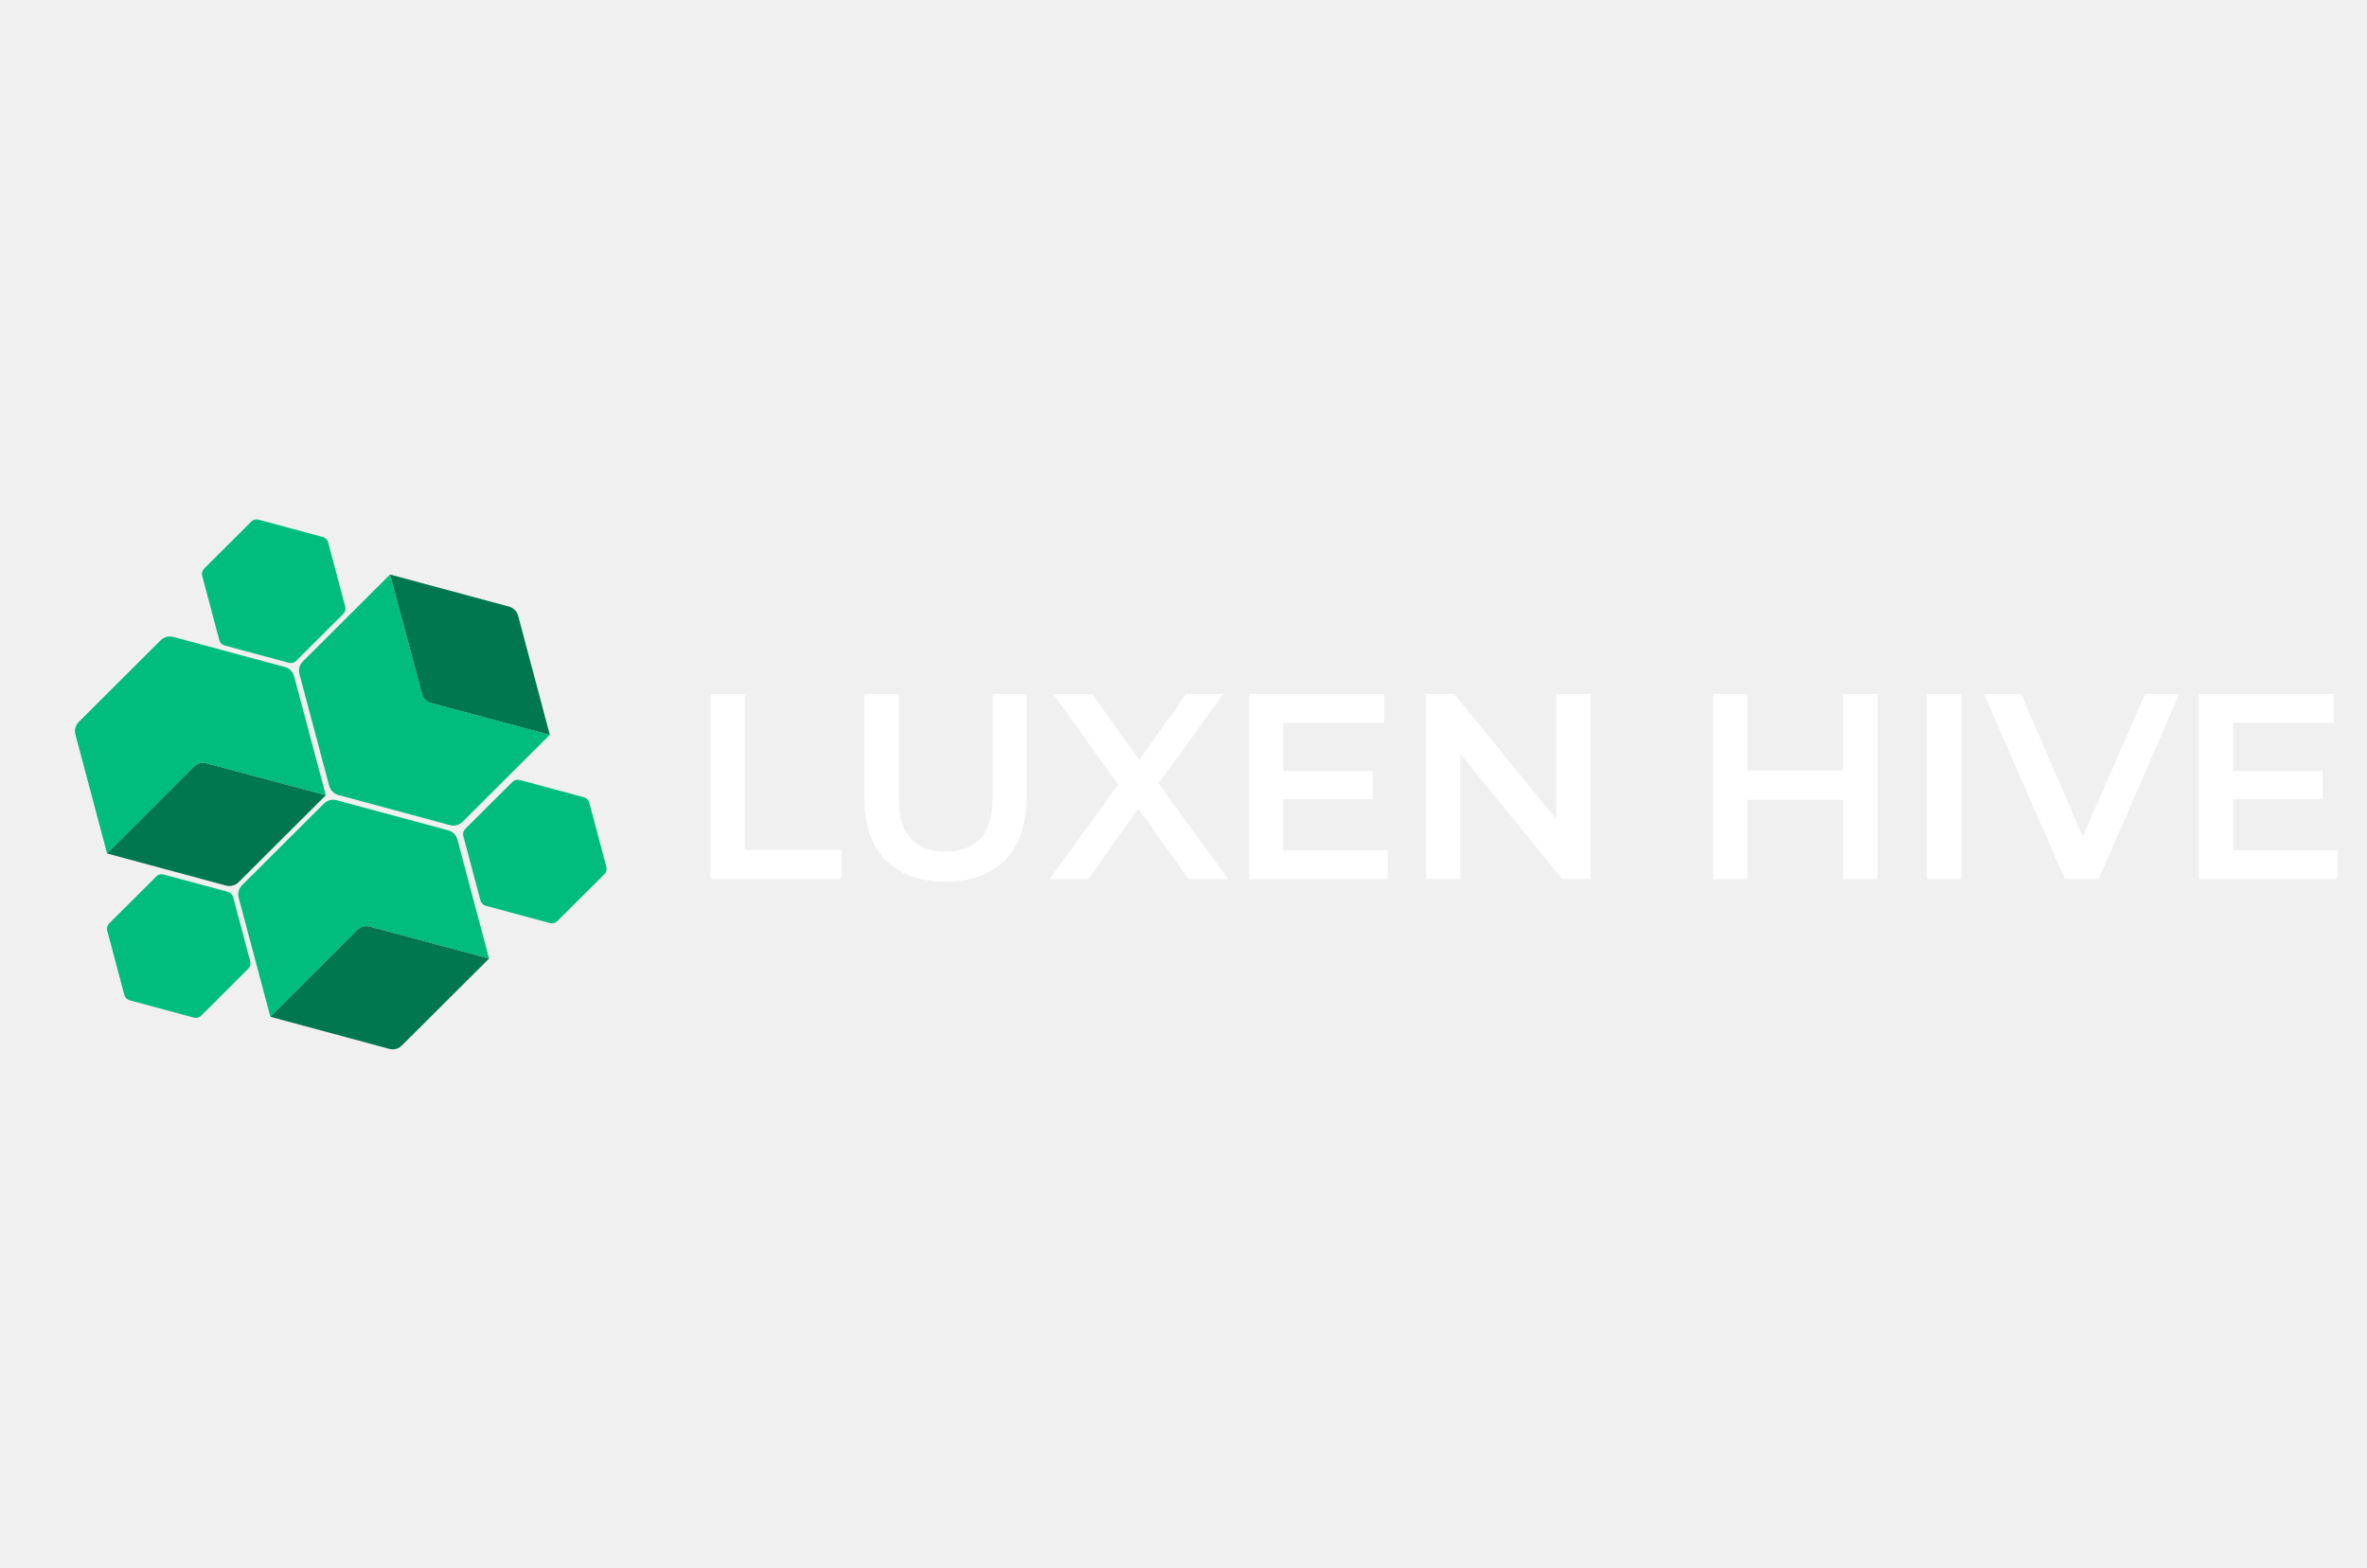
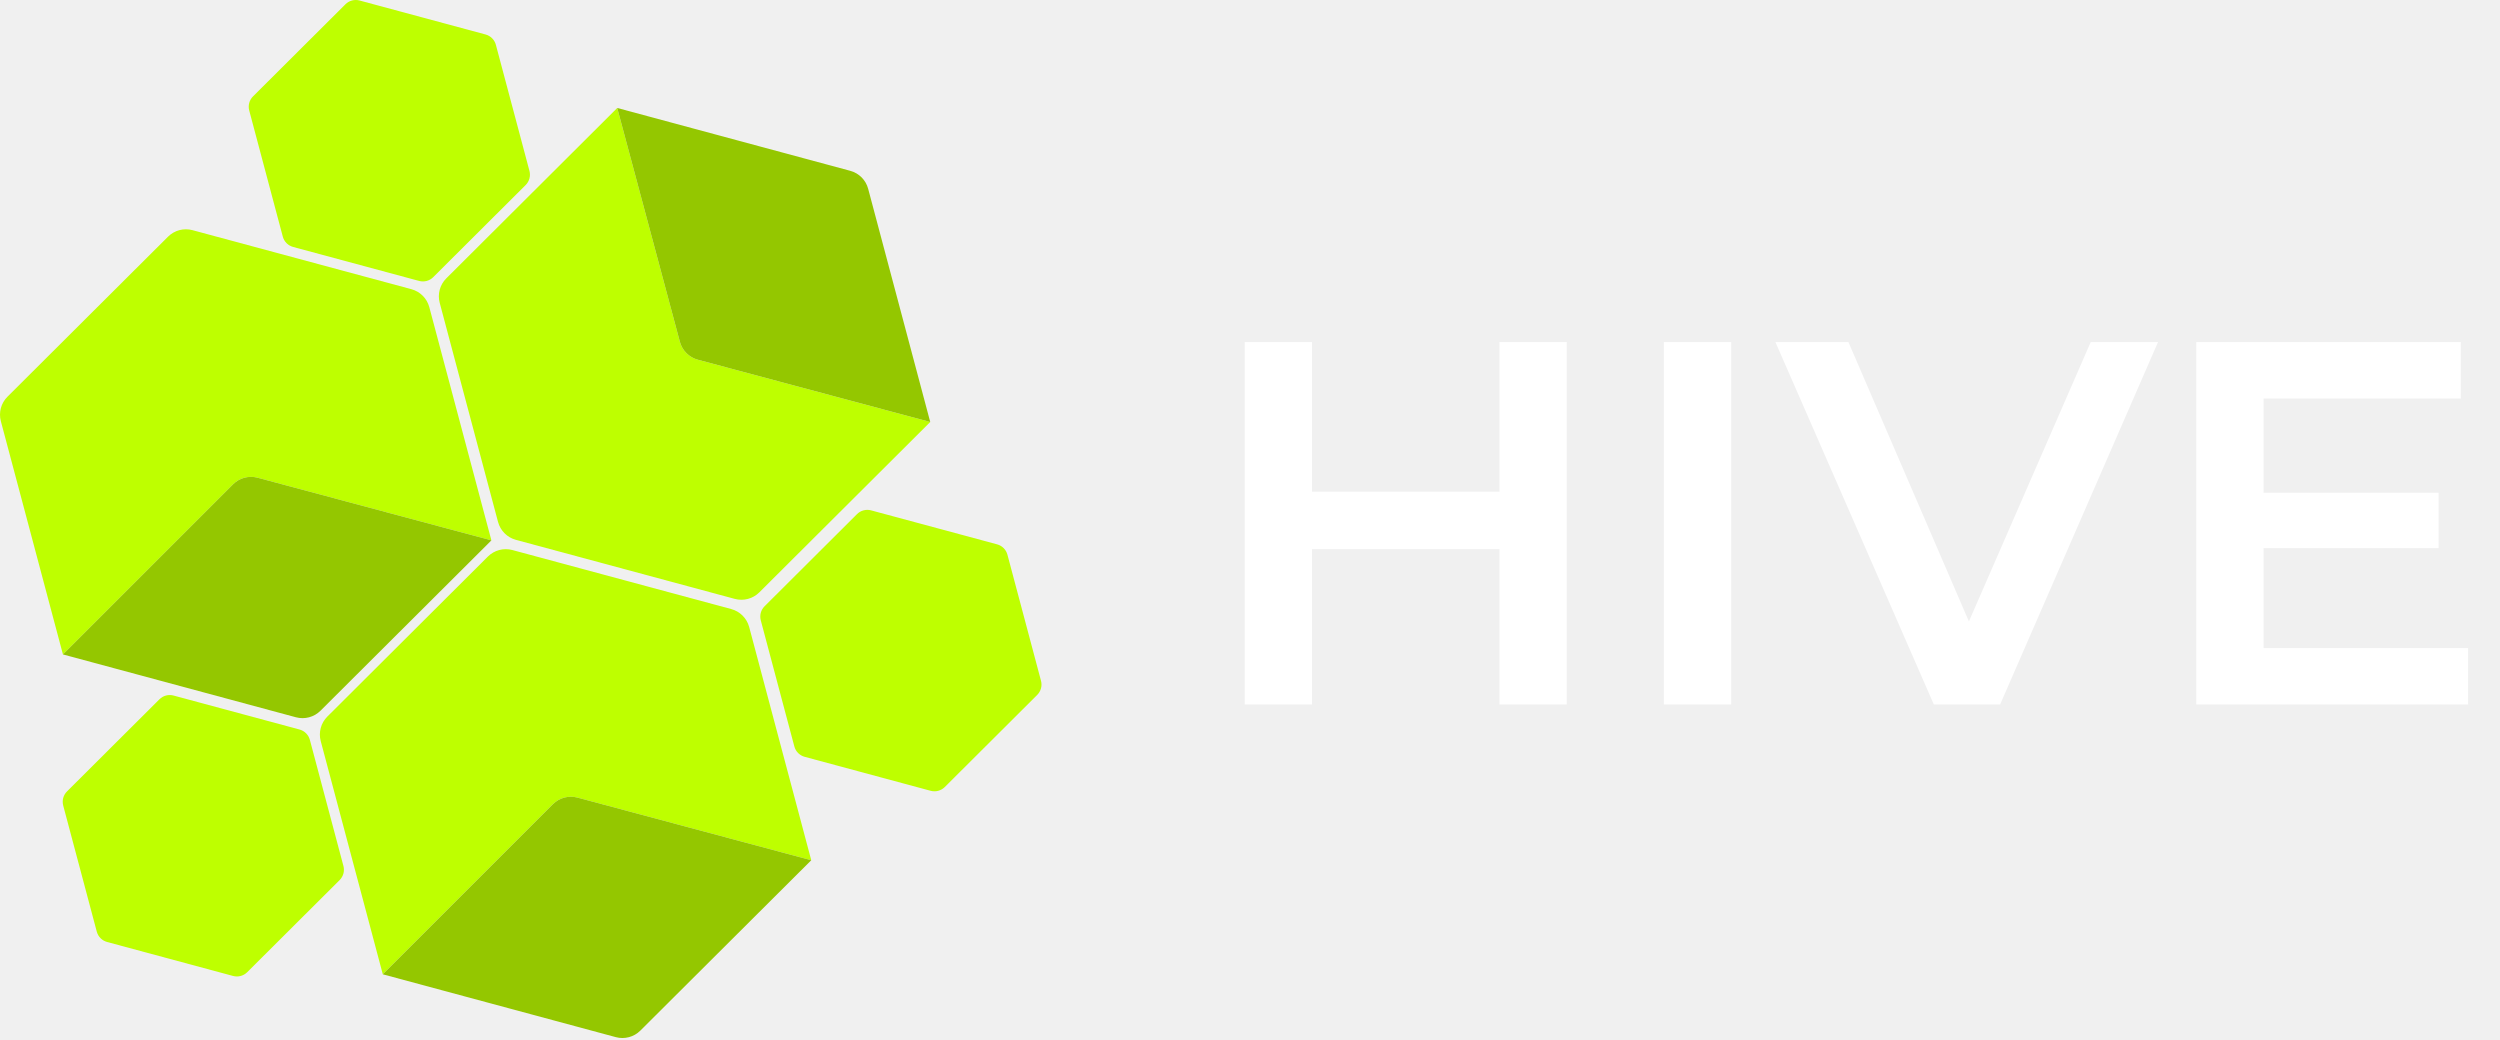
- <svg xmlns="http://www.w3.org/2000/svg" width="1631" height="1080" viewBox="200 380 1200 320" fill="none">
-   <path fill-rule="evenodd" clip-rule="evenodd" d="M431.887 568.276C431.283 566.009 429.517 564.237 427.252 563.626L370.608 548.35C368.344 547.739 365.926 548.383 364.265 550.038L322.713 591.455C321.052 593.111 320.4 595.527 321.003 597.794L337.071 658.15L381.103 614.117C382.761 612.459 385.179 611.811 387.444 612.418L447.954 628.632L431.887 568.276Z" fill="#00BD7D" />
-   <path d="M397.374 674.413C399.638 675.024 402.057 674.38 403.718 672.724L447.954 628.632L387.444 612.418C385.179 611.811 382.761 612.459 381.103 614.117L337.071 658.15L397.374 674.413Z" fill="#00774F" />
-   <path fill-rule="evenodd" clip-rule="evenodd" d="M349.105 485.493C348.501 483.227 346.735 481.454 344.47 480.843L287.826 465.567C285.562 464.956 283.143 465.6 281.482 467.256L239.93 508.673C238.269 510.328 237.618 512.744 238.221 515.011L254.288 575.367L298.321 531.334C299.979 529.676 302.396 529.028 304.662 529.635L365.172 545.849L349.105 485.493Z" fill="#00BD7D" />
-   <path d="M314.592 591.63C316.856 592.241 319.274 591.597 320.936 589.942L365.172 545.849L304.662 529.635C302.396 529.028 299.979 529.676 298.321 531.334L254.288 575.367L314.592 591.63Z" fill="#00774F" />
-   <path fill-rule="evenodd" clip-rule="evenodd" d="M397.741 433.943L353.505 478.035C351.844 479.691 351.192 482.107 351.796 484.374L366.888 541.067C367.491 543.334 369.258 545.106 371.522 545.717L428.166 560.993C430.431 561.604 432.849 560.96 434.51 559.304L478.746 515.212L418.597 499.095C416.332 498.488 414.562 496.718 413.955 494.453L397.741 433.943Z" fill="#00BD7D" />
-   <path d="M413.955 494.453C414.562 496.718 416.332 498.488 418.597 499.095L478.746 515.212L462.679 454.856C462.076 452.589 460.309 450.817 458.045 450.206L397.741 433.943L413.955 494.453Z" fill="#00774F" />
-   <path d="M279.262 586.978C280.218 586.025 281.611 585.654 282.914 586.006L315.524 594.801C316.828 595.152 317.845 596.173 318.192 597.477L326.881 630.116C327.228 631.42 326.853 632.811 325.897 633.765L301.975 657.608C301.019 658.561 299.627 658.932 298.323 658.58L265.713 649.786C264.41 649.434 263.393 648.414 263.045 647.109L254.357 614.471C254.009 613.166 254.385 611.775 255.341 610.822L279.262 586.978Z" fill="#00BD7D" />
-   <path d="M459.794 539.055C460.75 538.102 462.143 537.732 463.446 538.083L496.057 546.878C497.36 547.229 498.377 548.25 498.725 549.555L507.413 582.193C507.761 583.498 507.385 584.889 506.429 585.842L482.508 609.686C481.551 610.639 480.159 611.01 478.855 610.658L446.245 601.864C444.942 601.512 443.924 600.492 443.577 599.187L434.889 566.548C434.541 565.243 434.916 563.852 435.873 562.899L459.794 539.055Z" fill="#00BD7D" />
-   <path d="M327.404 407.103C328.36 406.149 329.752 405.779 331.056 406.13L363.666 414.925C364.97 415.277 365.987 416.297 366.334 417.602L375.023 450.241C375.37 451.545 374.995 452.936 374.038 453.89L350.117 477.733C349.161 478.687 347.768 479.057 346.465 478.706L313.855 469.911C312.551 469.559 311.534 468.539 311.187 467.234L302.498 434.596C302.151 433.291 302.526 431.9 303.482 430.947L327.404 407.103Z" fill="#00BD7D" />
-   <path d="M560.136 588.32V494.527H577.554V573.581H626.595V588.32H560.136ZM679.369 589.66C666.506 589.66 656.412 586.042 649.087 578.807C641.852 571.571 638.234 561.12 638.234 547.453V494.527H655.653V546.783C655.653 556.43 657.707 563.442 661.816 567.819C666.015 572.196 671.91 574.385 679.503 574.385C687.096 574.385 692.947 572.196 697.056 567.819C701.165 563.442 703.219 556.43 703.219 546.783V494.527H720.37V547.453C720.37 561.12 716.707 571.571 709.383 578.807C702.147 586.042 692.143 589.66 679.369 589.66ZM732.067 588.32L771.594 533.92V547.051L733.943 494.527H753.639L781.643 533.384L773.604 533.518L801.34 494.527H820.232L782.849 546.113V533.518L822.644 588.32H802.545L773.068 547.051H780.973L751.897 588.32H732.067ZM849.298 533.518H895.926V547.855H849.298V533.518ZM850.637 573.715H903.563V588.32H833.219V494.527H901.688V509.132H850.637V573.715ZM922.982 588.32V494.527H937.318L996.14 566.747H989.039V494.527H1006.32V588.32H991.986L933.165 516.099H940.266V588.32H922.982ZM1134.41 494.527H1151.83V588.32H1134.41V494.527ZM1085.91 588.32H1068.49V494.527H1085.91V588.32ZM1135.75 548.123H1084.43V533.25H1135.75V548.123ZM1176.96 588.32V494.527H1194.38V588.32H1176.96ZM1246.83 588.32L1205.83 494.527H1224.72L1261.3 579.342H1250.45L1287.43 494.527H1304.85L1263.98 588.32H1246.83ZM1330.82 533.518H1377.45V547.855H1330.82V533.518ZM1332.16 573.715H1385.09V588.32H1314.75V494.527H1383.21V509.132H1332.16V573.715Z" fill="white" />
+ <svg xmlns="http://www.w3.org/2000/svg" width="647" height="269" viewBox="0 0 647 269" fill="none">
+   <path fill-rule="evenodd" clip-rule="evenodd" d="M193.887 162.276C193.283 160.009 191.517 158.237 189.252 157.626L132.608 142.35C130.344 141.739 127.926 142.383 126.265 144.038L84.713 185.455C83.052 187.111 82.4 189.527 83.003 191.794L99.07 252.15L143.103 208.117C144.761 206.459 147.179 205.811 149.444 206.418L209.954 222.632L193.887 162.276Z" fill="#BEFF00" />
+   <path d="M159.374 268.413C161.638 269.024 164.057 268.38 165.718 266.724L209.954 222.632L149.444 206.418C147.179 205.811 144.761 206.459 143.103 208.117L99.07 252.15L159.374 268.413Z" fill="#94C700" />
+   <path fill-rule="evenodd" clip-rule="evenodd" d="M111.105 79.493C110.501 77.227 108.735 75.454 106.47 74.843L49.826 59.567C47.562 58.956 45.143 59.6 43.482 61.256L1.93 102.673C0.269 104.328 -0.382 106.744 0.221 109.011L16.288 169.367L60.321 125.334C61.979 123.676 64.396 123.028 66.662 123.635L127.172 139.849L111.105 79.493Z" fill="#BEFF00" />
+   <path d="M76.592 185.63C78.856 186.241 81.274 185.597 82.936 183.942L127.172 139.849L66.662 123.635C64.396 123.028 61.979 123.676 60.321 125.334L16.288 169.367L76.592 185.63Z" fill="#94C700" />
+   <path fill-rule="evenodd" clip-rule="evenodd" d="M159.741 27.943L115.505 72.035C113.844 73.691 113.192 76.107 113.796 78.374L128.888 135.067C129.491 137.334 131.258 139.106 133.522 139.717L190.166 154.993C192.431 155.604 194.849 154.96 196.51 153.304L240.746 109.212L180.597 93.095C178.332 92.488 176.562 90.718 175.955 88.453L159.741 27.943Z" fill="#BEFF00" />
+   <path d="M175.955 88.453C176.562 90.718 178.332 92.488 180.597 93.095L240.746 109.212L224.679 48.856C224.076 46.589 222.309 44.817 220.045 44.206L159.741 27.943L175.955 88.453Z" fill="#94C700" />
+   <path d="M41.262 180.978C42.218 180.025 43.611 179.654 44.914 180.006L77.524 188.801C78.828 189.152 79.845 190.173 80.192 191.477L88.881 224.116C89.228 225.42 88.853 226.811 87.897 227.765L63.975 251.608C63.019 252.561 61.627 252.932 60.323 252.58L27.713 243.786C26.41 243.434 25.393 242.414 25.045 241.109L16.357 208.471C16.009 207.166 16.385 205.775 17.341 204.822L41.262 180.978Z" fill="#BEFF00" />
+   <path d="M221.794 133.055C222.75 132.102 224.143 131.732 225.446 132.083L258.057 140.878C259.36 141.229 260.377 142.25 260.725 143.555L269.413 176.193C269.761 177.498 269.385 178.889 268.429 179.842L244.508 203.686C243.551 204.639 242.159 205.01 240.855 204.658L208.245 195.864C206.942 195.512 205.924 194.492 205.577 193.187L196.889 160.548C196.541 159.243 196.916 157.852 197.873 156.899L221.794 133.055Z" fill="#BEFF00" />
+   <path d="M89.403 1.103C90.36 0.149 91.752 -0.221 93.056 0.13L125.666 8.925C126.97 9.277 127.987 10.297 128.334 11.602L137.023 44.241C137.37 45.545 136.995 46.936 136.038 47.89L112.117 71.733C111.161 72.687 109.768 73.057 108.465 72.706L75.855 63.911C74.551 63.559 73.534 62.539 73.186 61.234L64.498 28.596C64.15 27.291 64.526 25.9 65.482 24.947L89.403 1.103Z" fill="#BEFF00" />
+   <path d="M388.059 88.527H405.477V182.32H388.059V88.527ZM339.554 182.32H322.136V88.527H339.554V182.32ZM389.399 142.123H338.08V127.25H389.399V142.123ZM430.61 182.32V88.527H448.029V182.32H430.61ZM500.479 182.32L459.478 88.527H478.371L514.95 173.342H504.097L541.078 88.527H558.497L517.63 182.32H500.479ZM584.473 127.518H631.102V141.855H584.473V127.518ZM585.813 167.715H638.739V182.32H568.395V88.527H636.863V103.132H585.813V167.715Z" fill="white" />
</svg>
